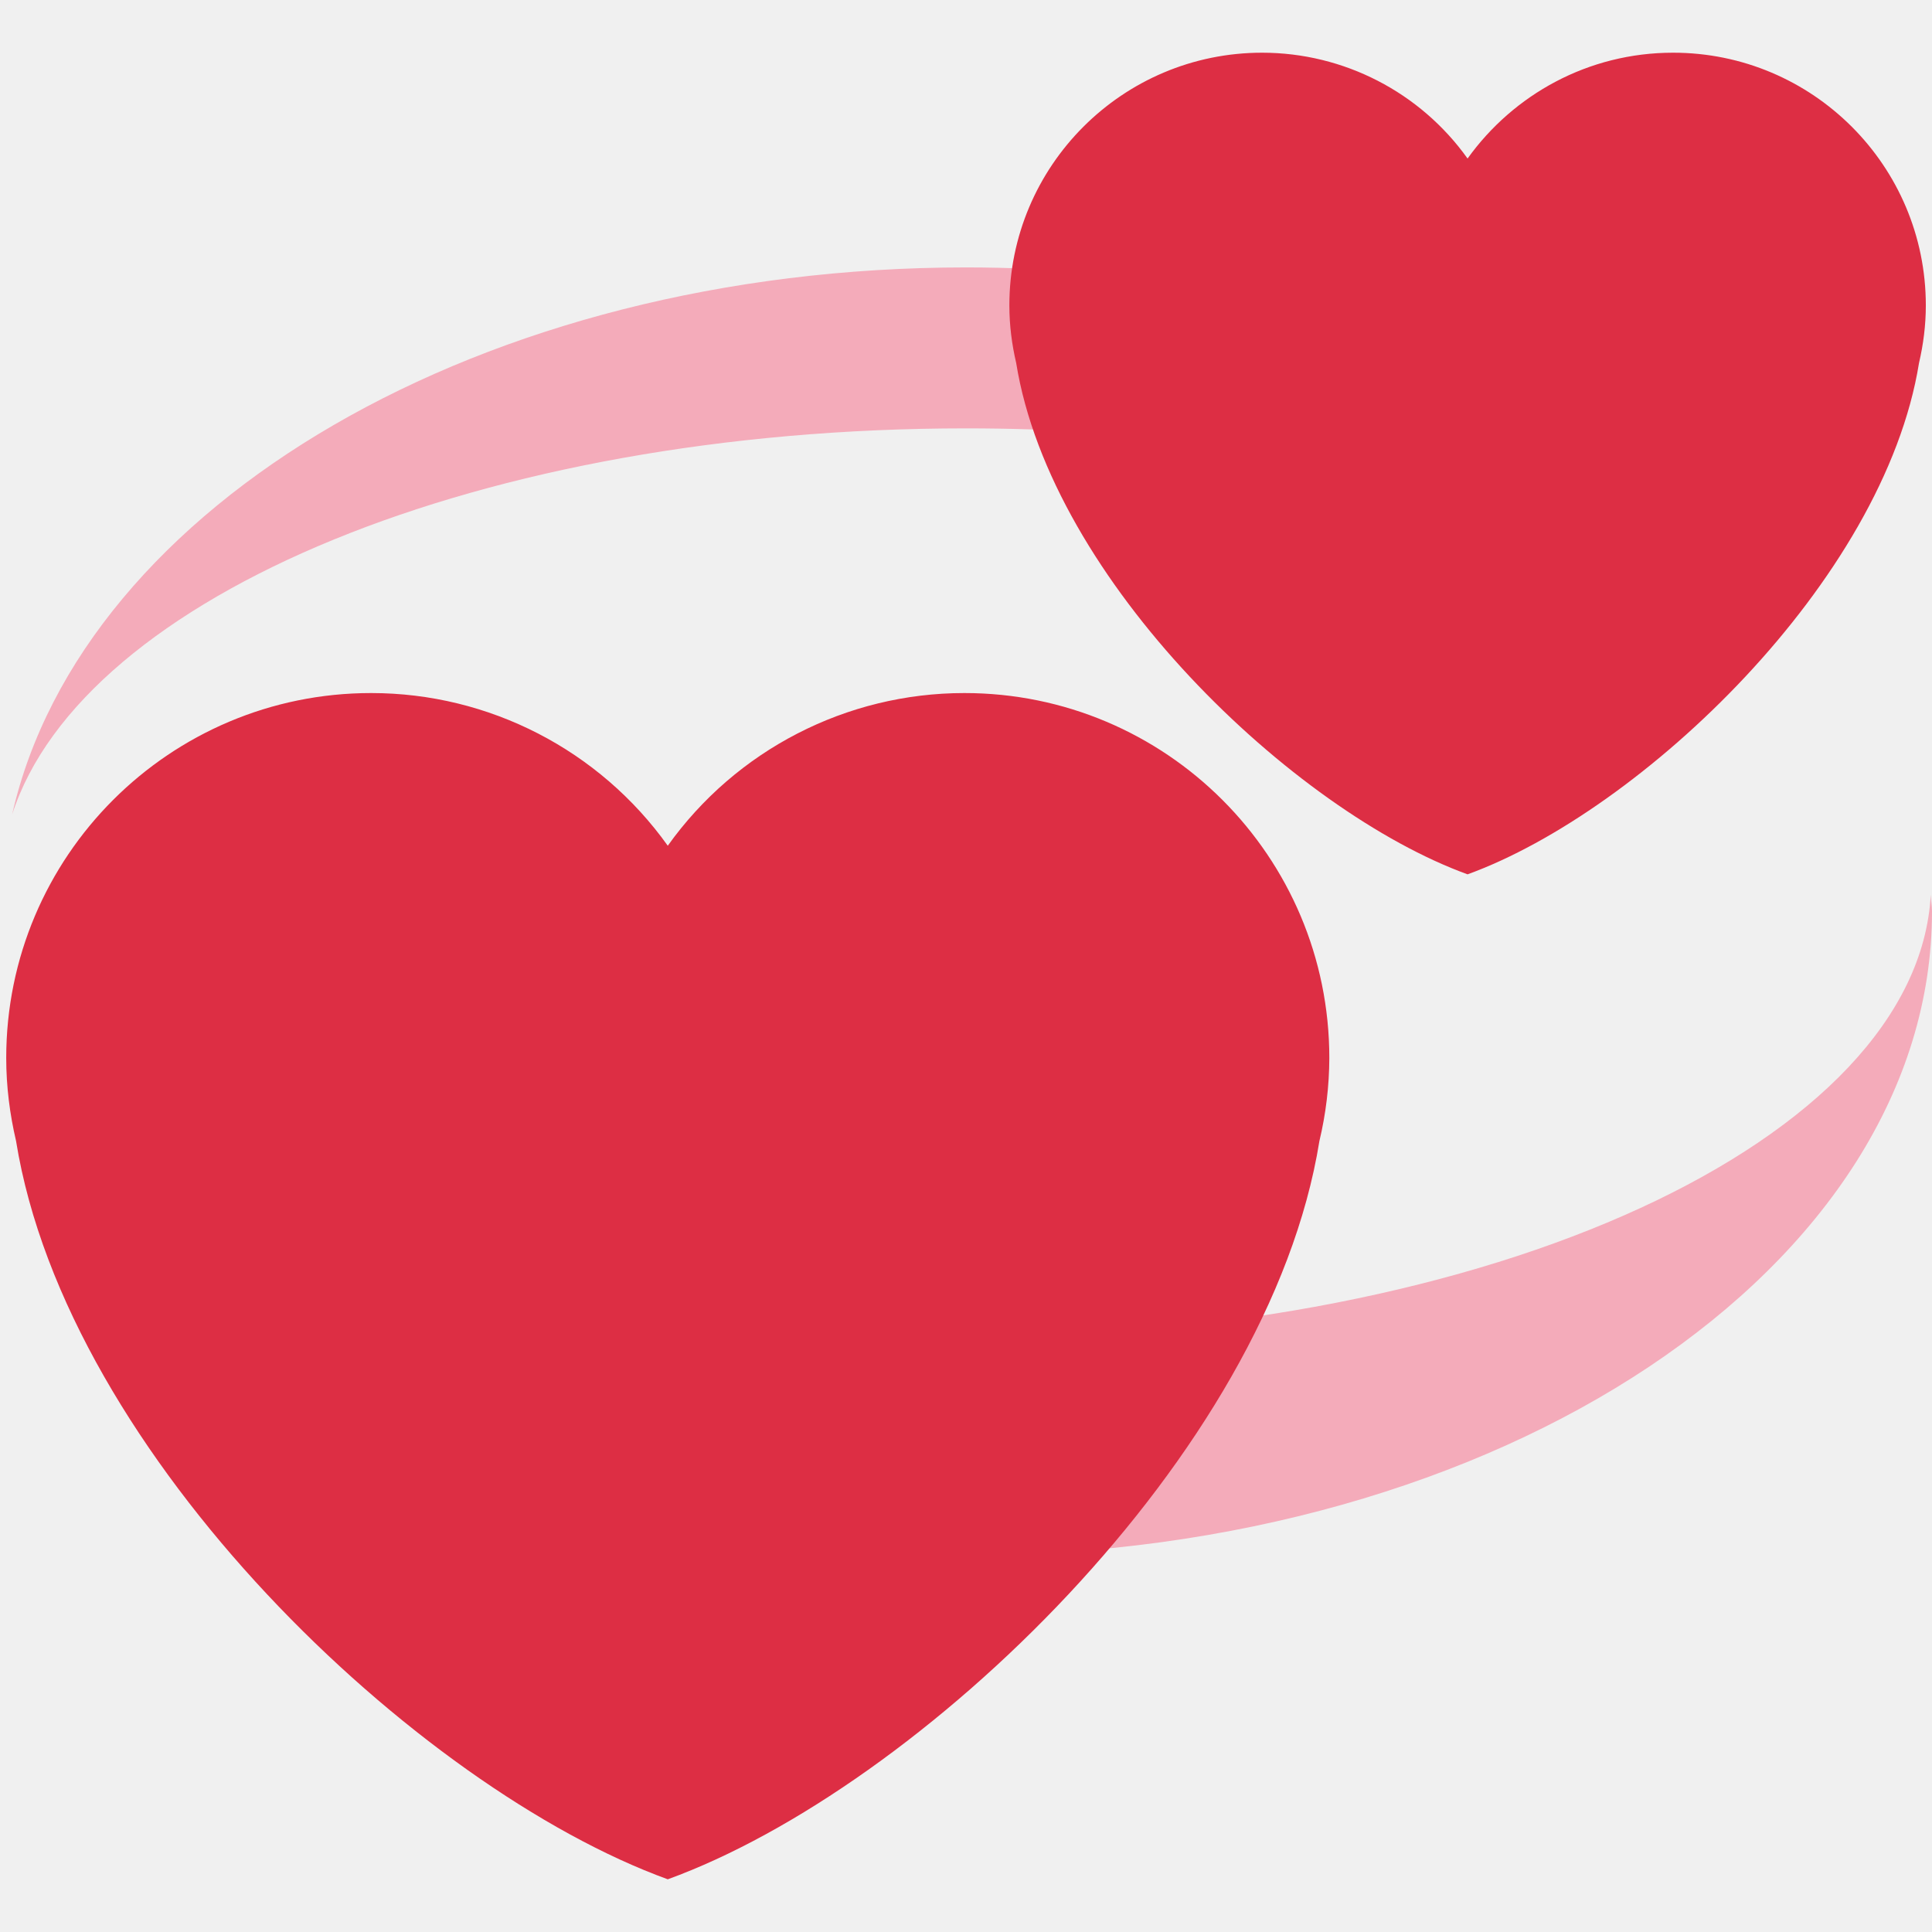
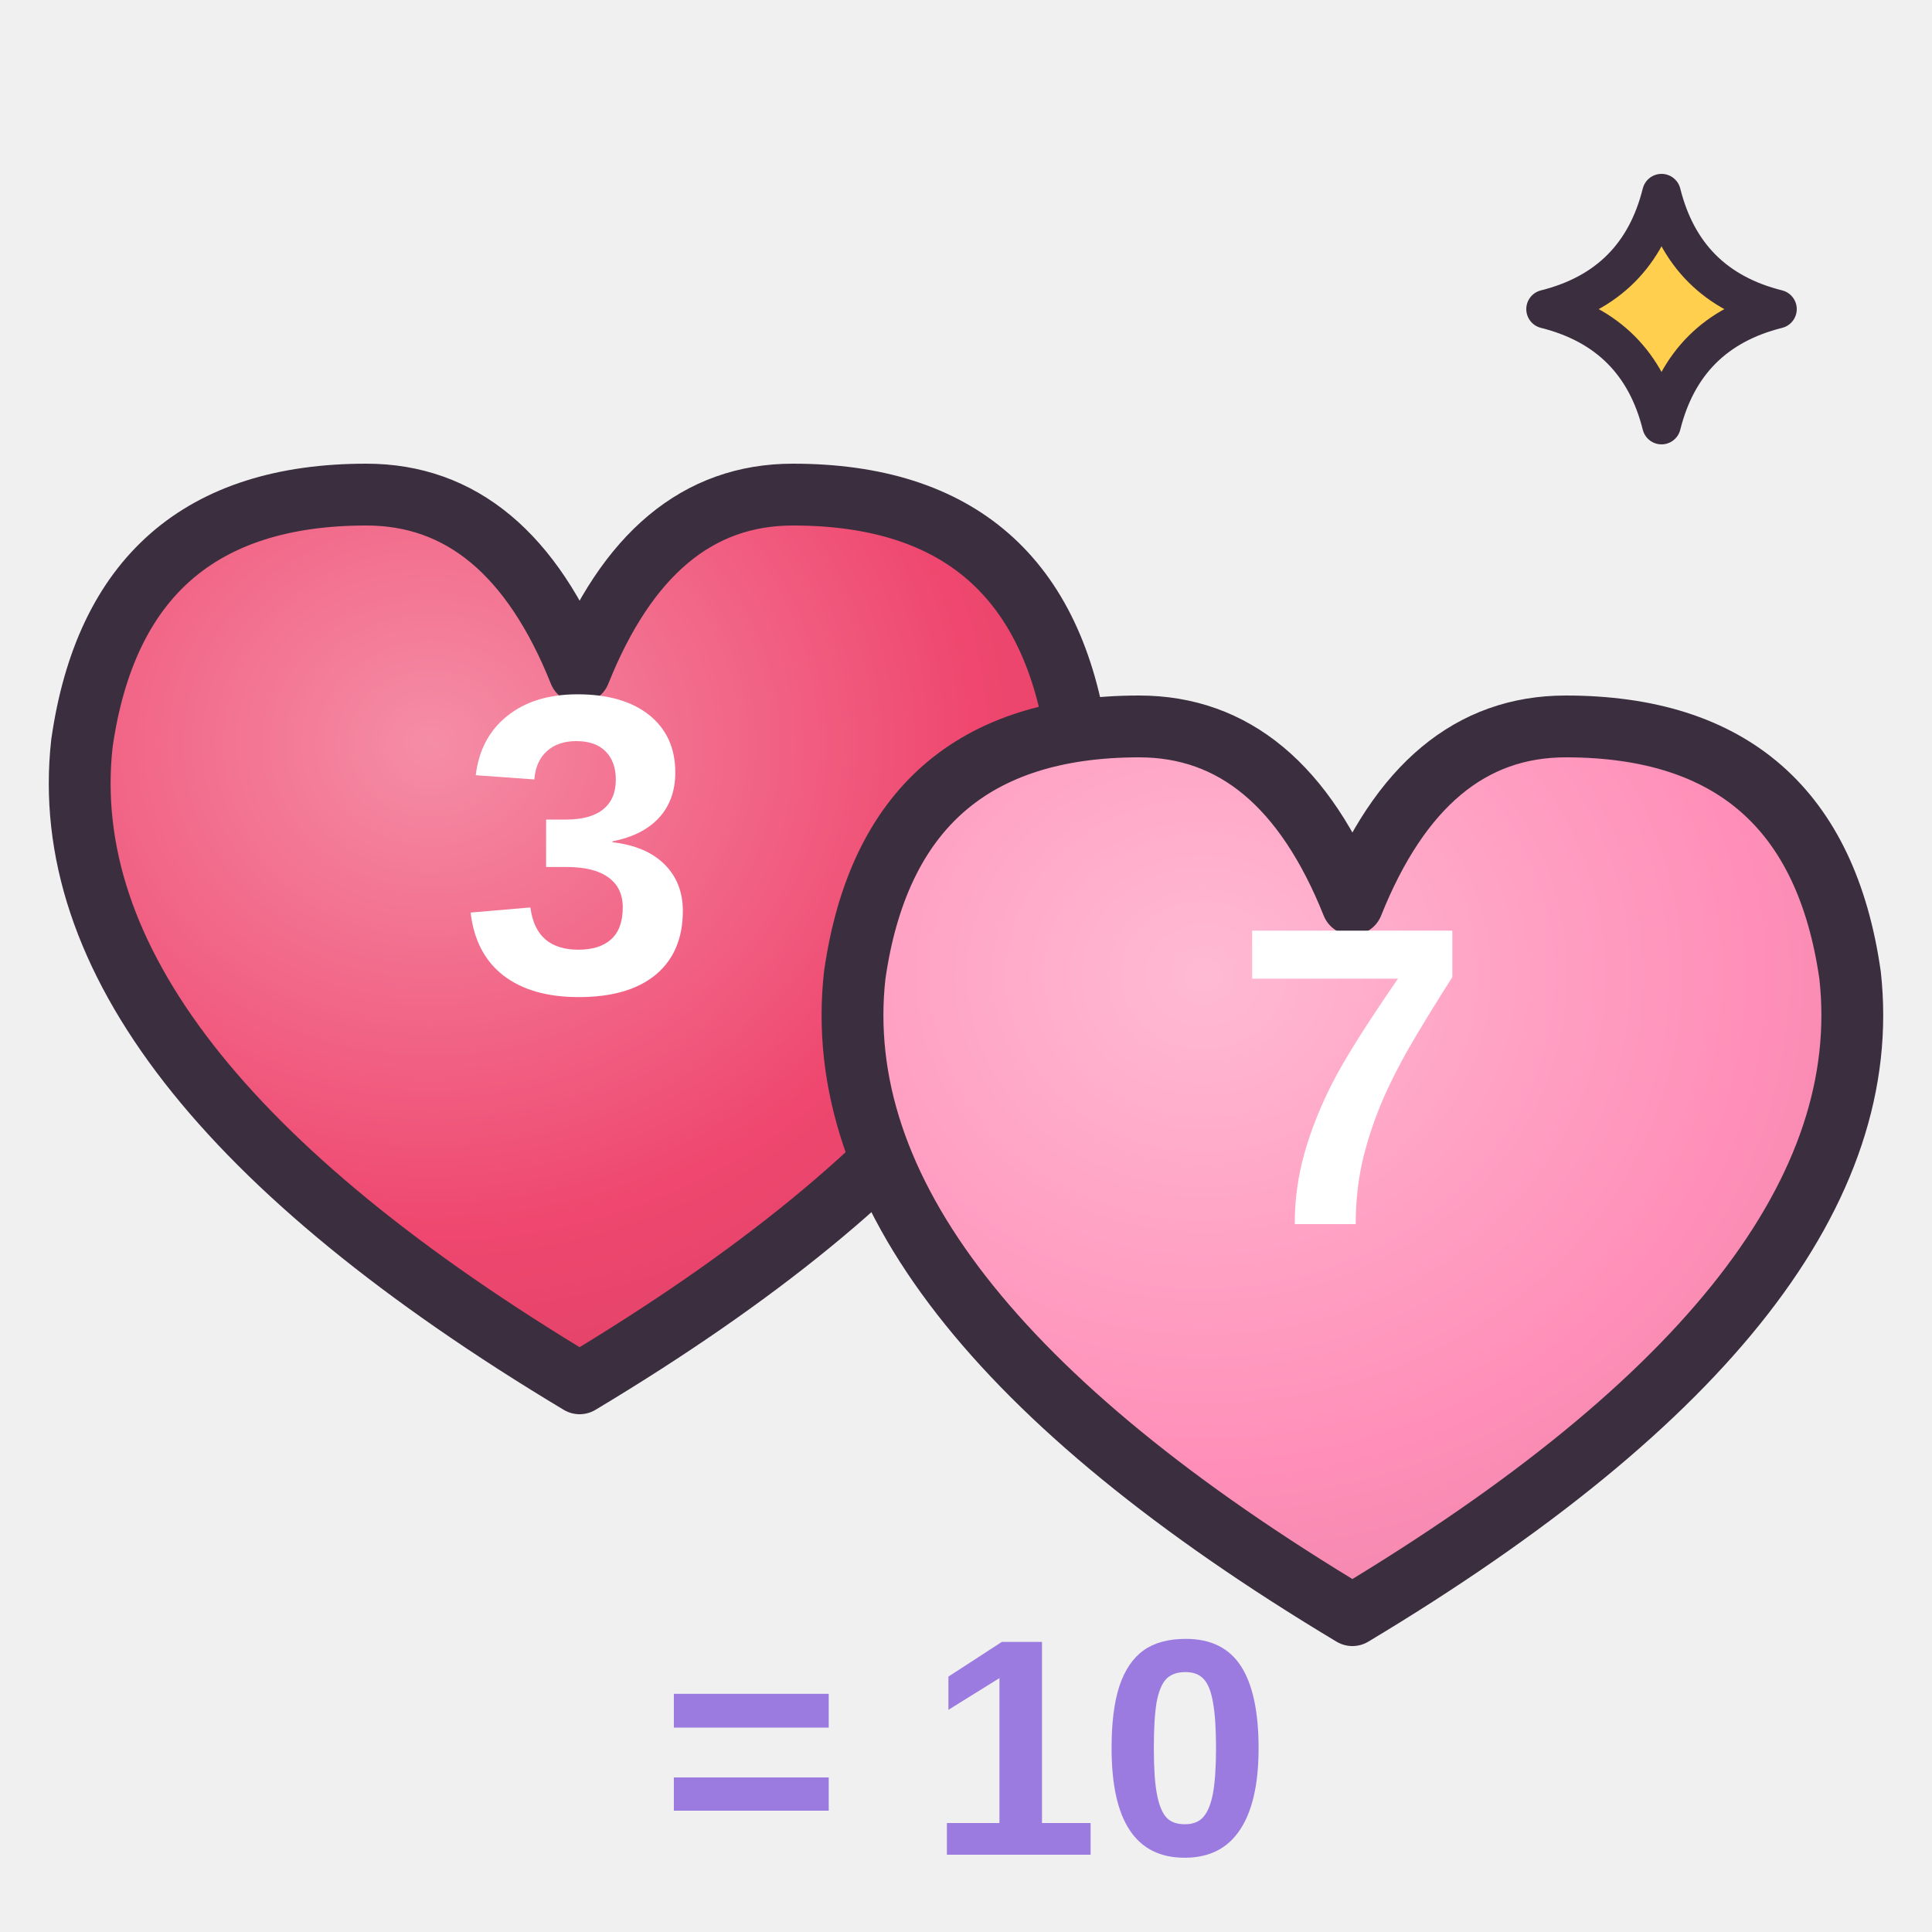
- <svg xmlns="http://www.w3.org/2000/svg" viewBox="0 0 36 36">
-   <path fill="#F4ABBA" d="M35.977 16.672c-.25 4.574-8.194 8.248-17.977 8.248-3.285 0-6.352-.422-9-1.145v3.588c2.65 1.023 5.718 1.619 9 1.619 9.941 0 18-5.373 18-12 0-.104-.02-.207-.023-.31zM27 6.6c-2.646-1.024-5.717-1.617-9-1.617-9.018 0-16.465 4.426-17.774 10.194C1.535 11.106 8.982 7.982 18 7.982c3.283 0 6.354.418 9 1.142V6.6z" />
-   <path fill="#DD2E44" d="M24.77 19.715a6.8 6.8 0 0 0-6.801-6.801 6.788 6.788 0 0 0-5.526 2.845 6.789 6.789 0 0 0-5.526-2.845 6.8 6.8 0 0 0-6.801 6.801c0 .531.067 1.049.183 1.545.945 5.867 7.468 12.059 12.144 13.758 4.675-1.699 11.2-7.891 12.142-13.756a6.76 6.76 0 0 0 .185-1.547zM35.885 5.693A4.71 4.71 0 0 0 31.174.982c-1.579 0-2.973.78-3.828 1.972A4.705 4.705 0 0 0 23.519.982a4.71 4.71 0 0 0-4.711 4.711c0 .369.047.727.127 1.07.654 4.064 5.173 8.353 8.411 9.529 3.238-1.177 7.758-5.465 8.412-9.528.08-.344.127-.702.127-1.071z" />
+ <svg xmlns="http://www.w3.org/2000/svg" viewBox="0 0 100 100">
+   <defs>
+     <radialGradient id="g0" cx="0.35" cy="0.28" r="0.85">
+       <stop offset="0" stop-color="#f58da6" />
+       <stop offset="0.65" stop-color="#ef476f" />
+       <stop offset="1" stop-color="#dc4166" />
+     </radialGradient>
+     <radialGradient id="g1" cx="0.35" cy="0.28" r="0.85">
+       <stop offset="0" stop-color="#ffbad3" />
+       <stop offset="0.65" stop-color="#ff8fb8" />
+       <stop offset="1" stop-color="#eb84a9" />
+     </radialGradient>
+   </defs>
+   <path d="M30 71.6 Q2.4 55.04 4.24 38.48 Q6.08 25.6 18.96 25.6 Q26.32 25.6 30 34.8 Q33.68 25.6 41.04 25.6 Q53.92 25.6 55.76 38.48 Q57.6 55.04 30 71.6 Z" fill="url(#g0)" stroke="#3b2f3f" stroke-width="3.2" stroke-linejoin="round" stroke-linecap="round" />
+   <text x="30" y="51.36" text-anchor="middle" font-family="Fredoka, Nunito, Arial, sans-serif" font-weight="700" font-size="22.08" fill="#fff">3</text>
+   <path d="M70 83.6 Q42.4 67.04 44.24 50.48 Q46.08 37.6 58.96 37.6 Q66.32 37.6 70 46.8 Q73.68 37.6 81.04 37.6 Q93.92 37.6 95.76 50.48 Q97.6 67.04 70 83.6 Z" fill="url(#g1)" stroke="#3b2f3f" stroke-width="3.2" stroke-linejoin="round" stroke-linecap="round" />
+   <text x="70" y="63.36" text-anchor="middle" font-family="Fredoka, Nunito, Arial, sans-serif" font-weight="700" font-size="22.08" fill="#fff">7</text>
+   <text x="50" y="96" text-anchor="middle" font-family="Fredoka, Nunito, Arial, sans-serif" font-weight="700" font-size="16" fill="#9b7be0">= 10</text>
+   <path d="M86 10 Q87.2 14.8 92 16 Q87.2 17.2 86 22 Q84.8 17.2 80 16 Q84.8 14.8 86 10 Z" fill="#ffcf4d" stroke="#3b2f3f" stroke-width="2" stroke-linejoin="round" stroke-linecap="round" />
</svg>
